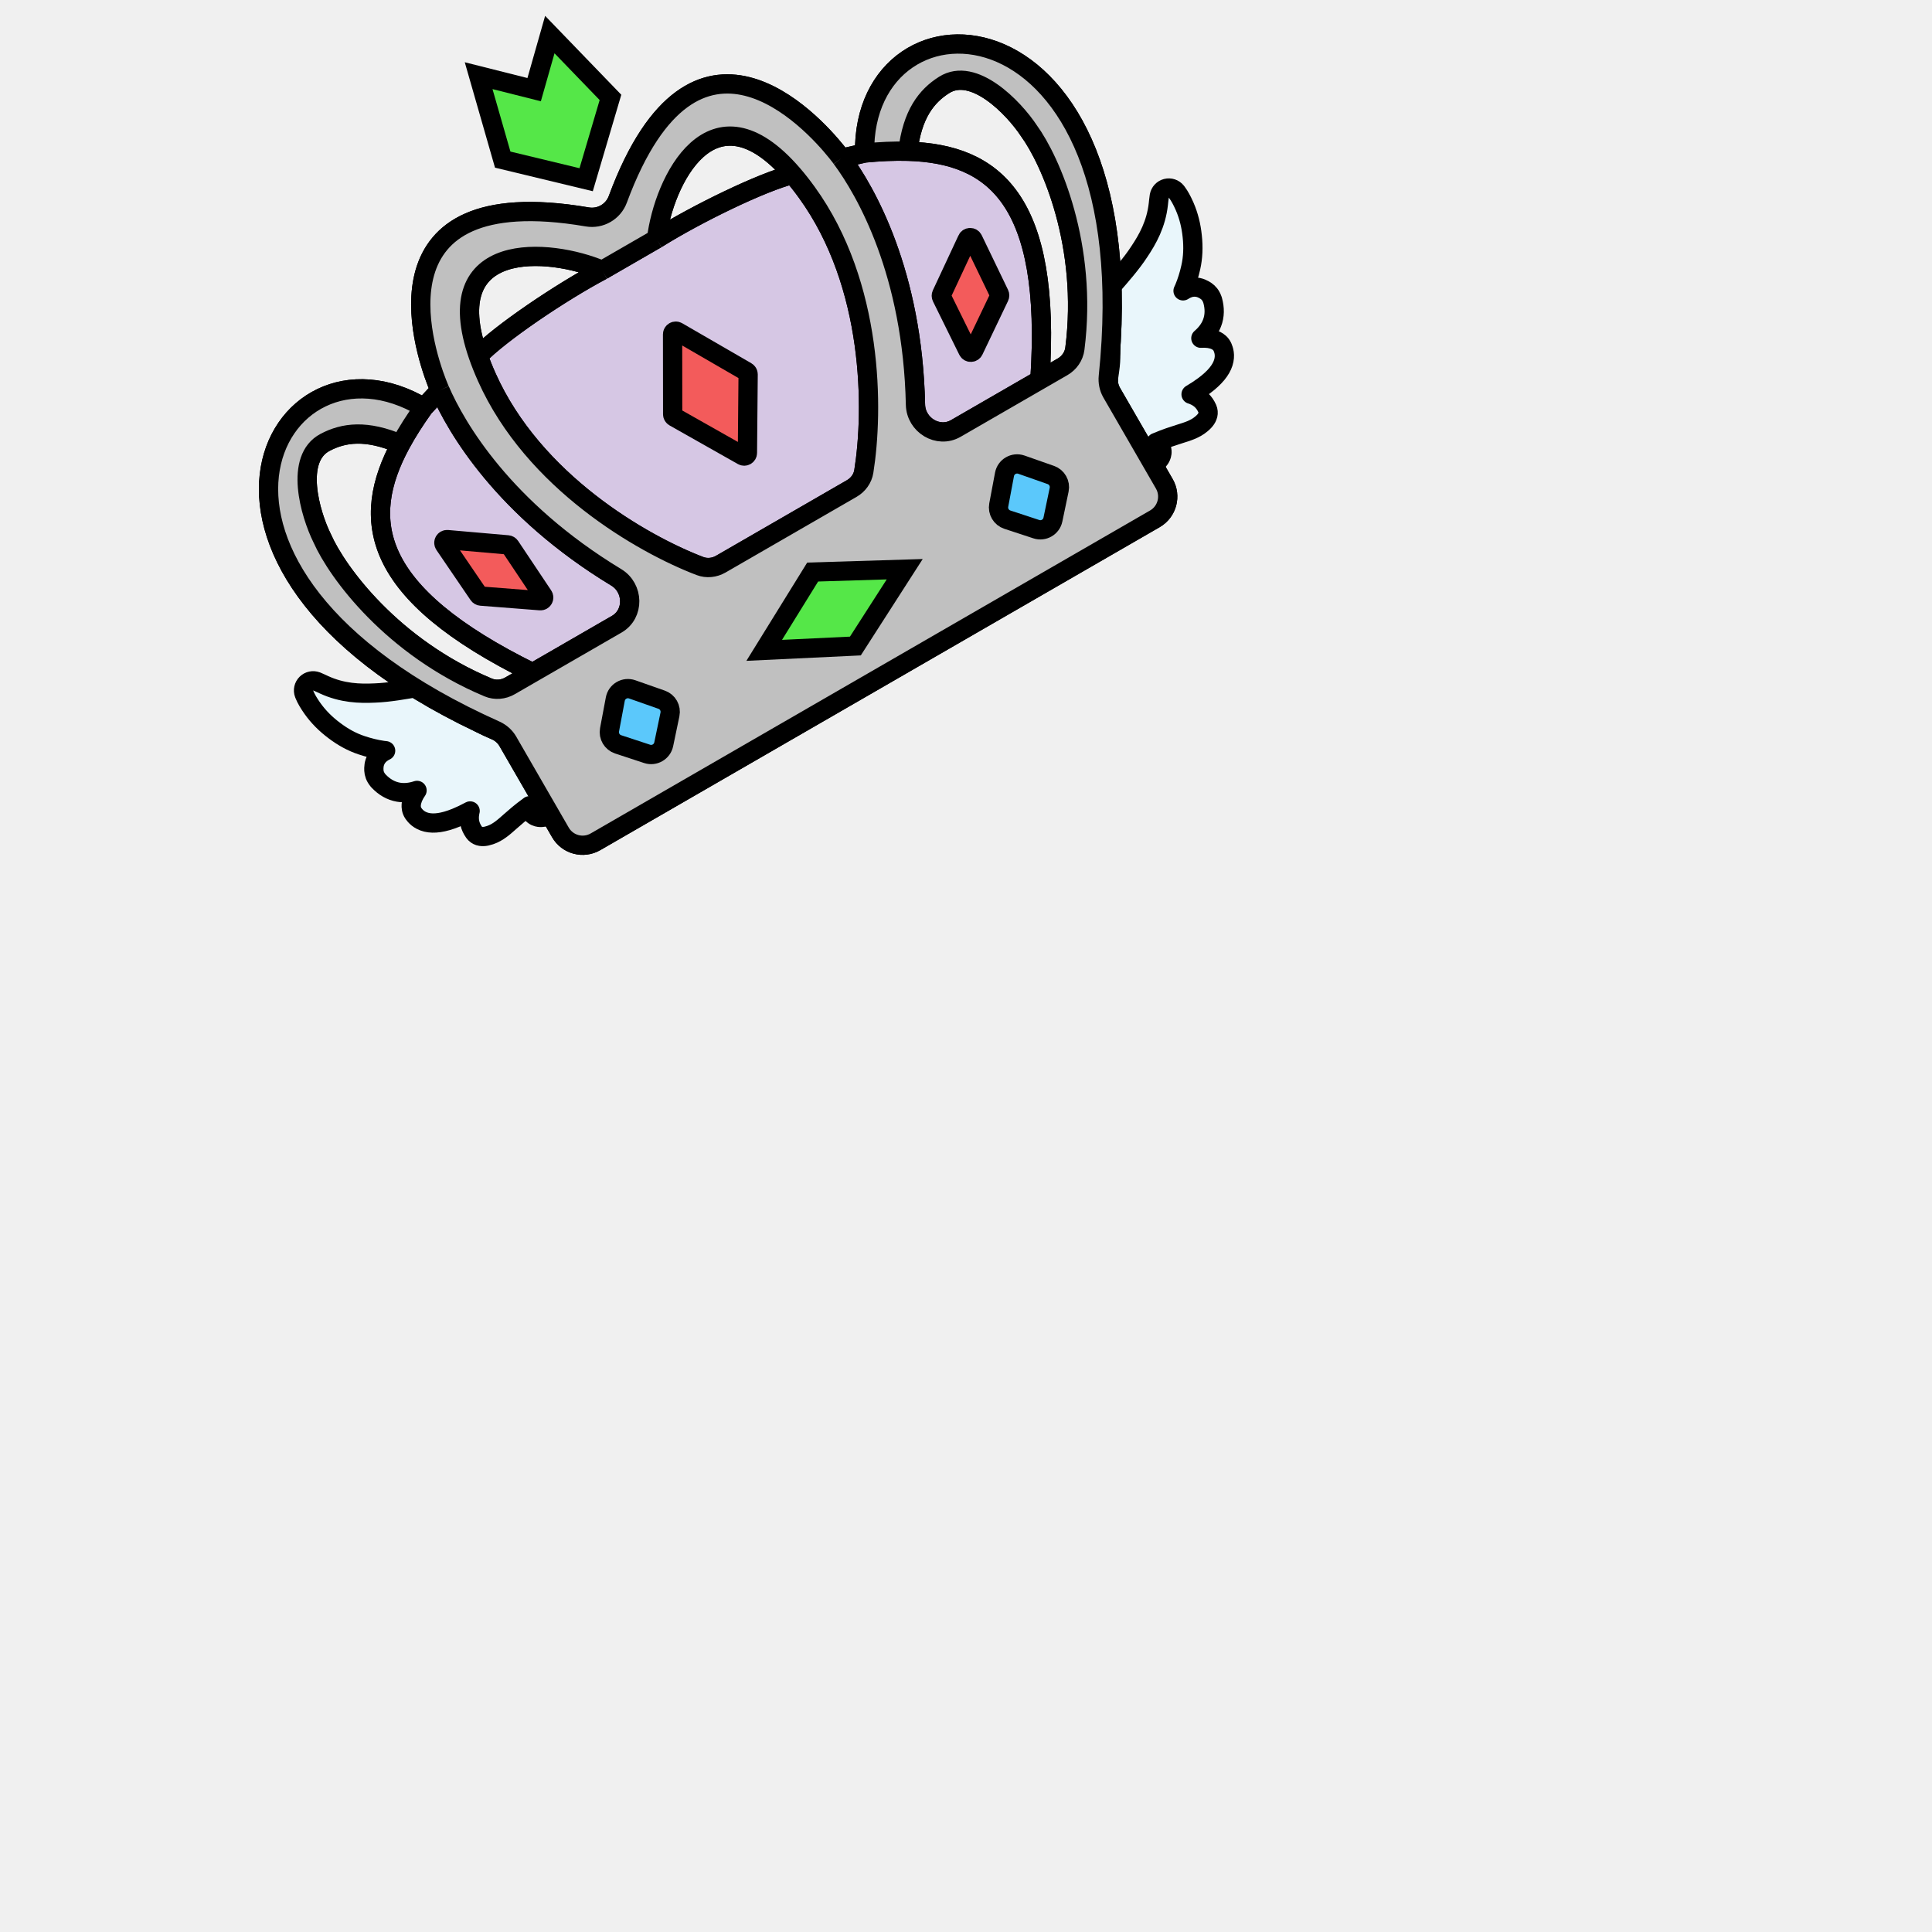
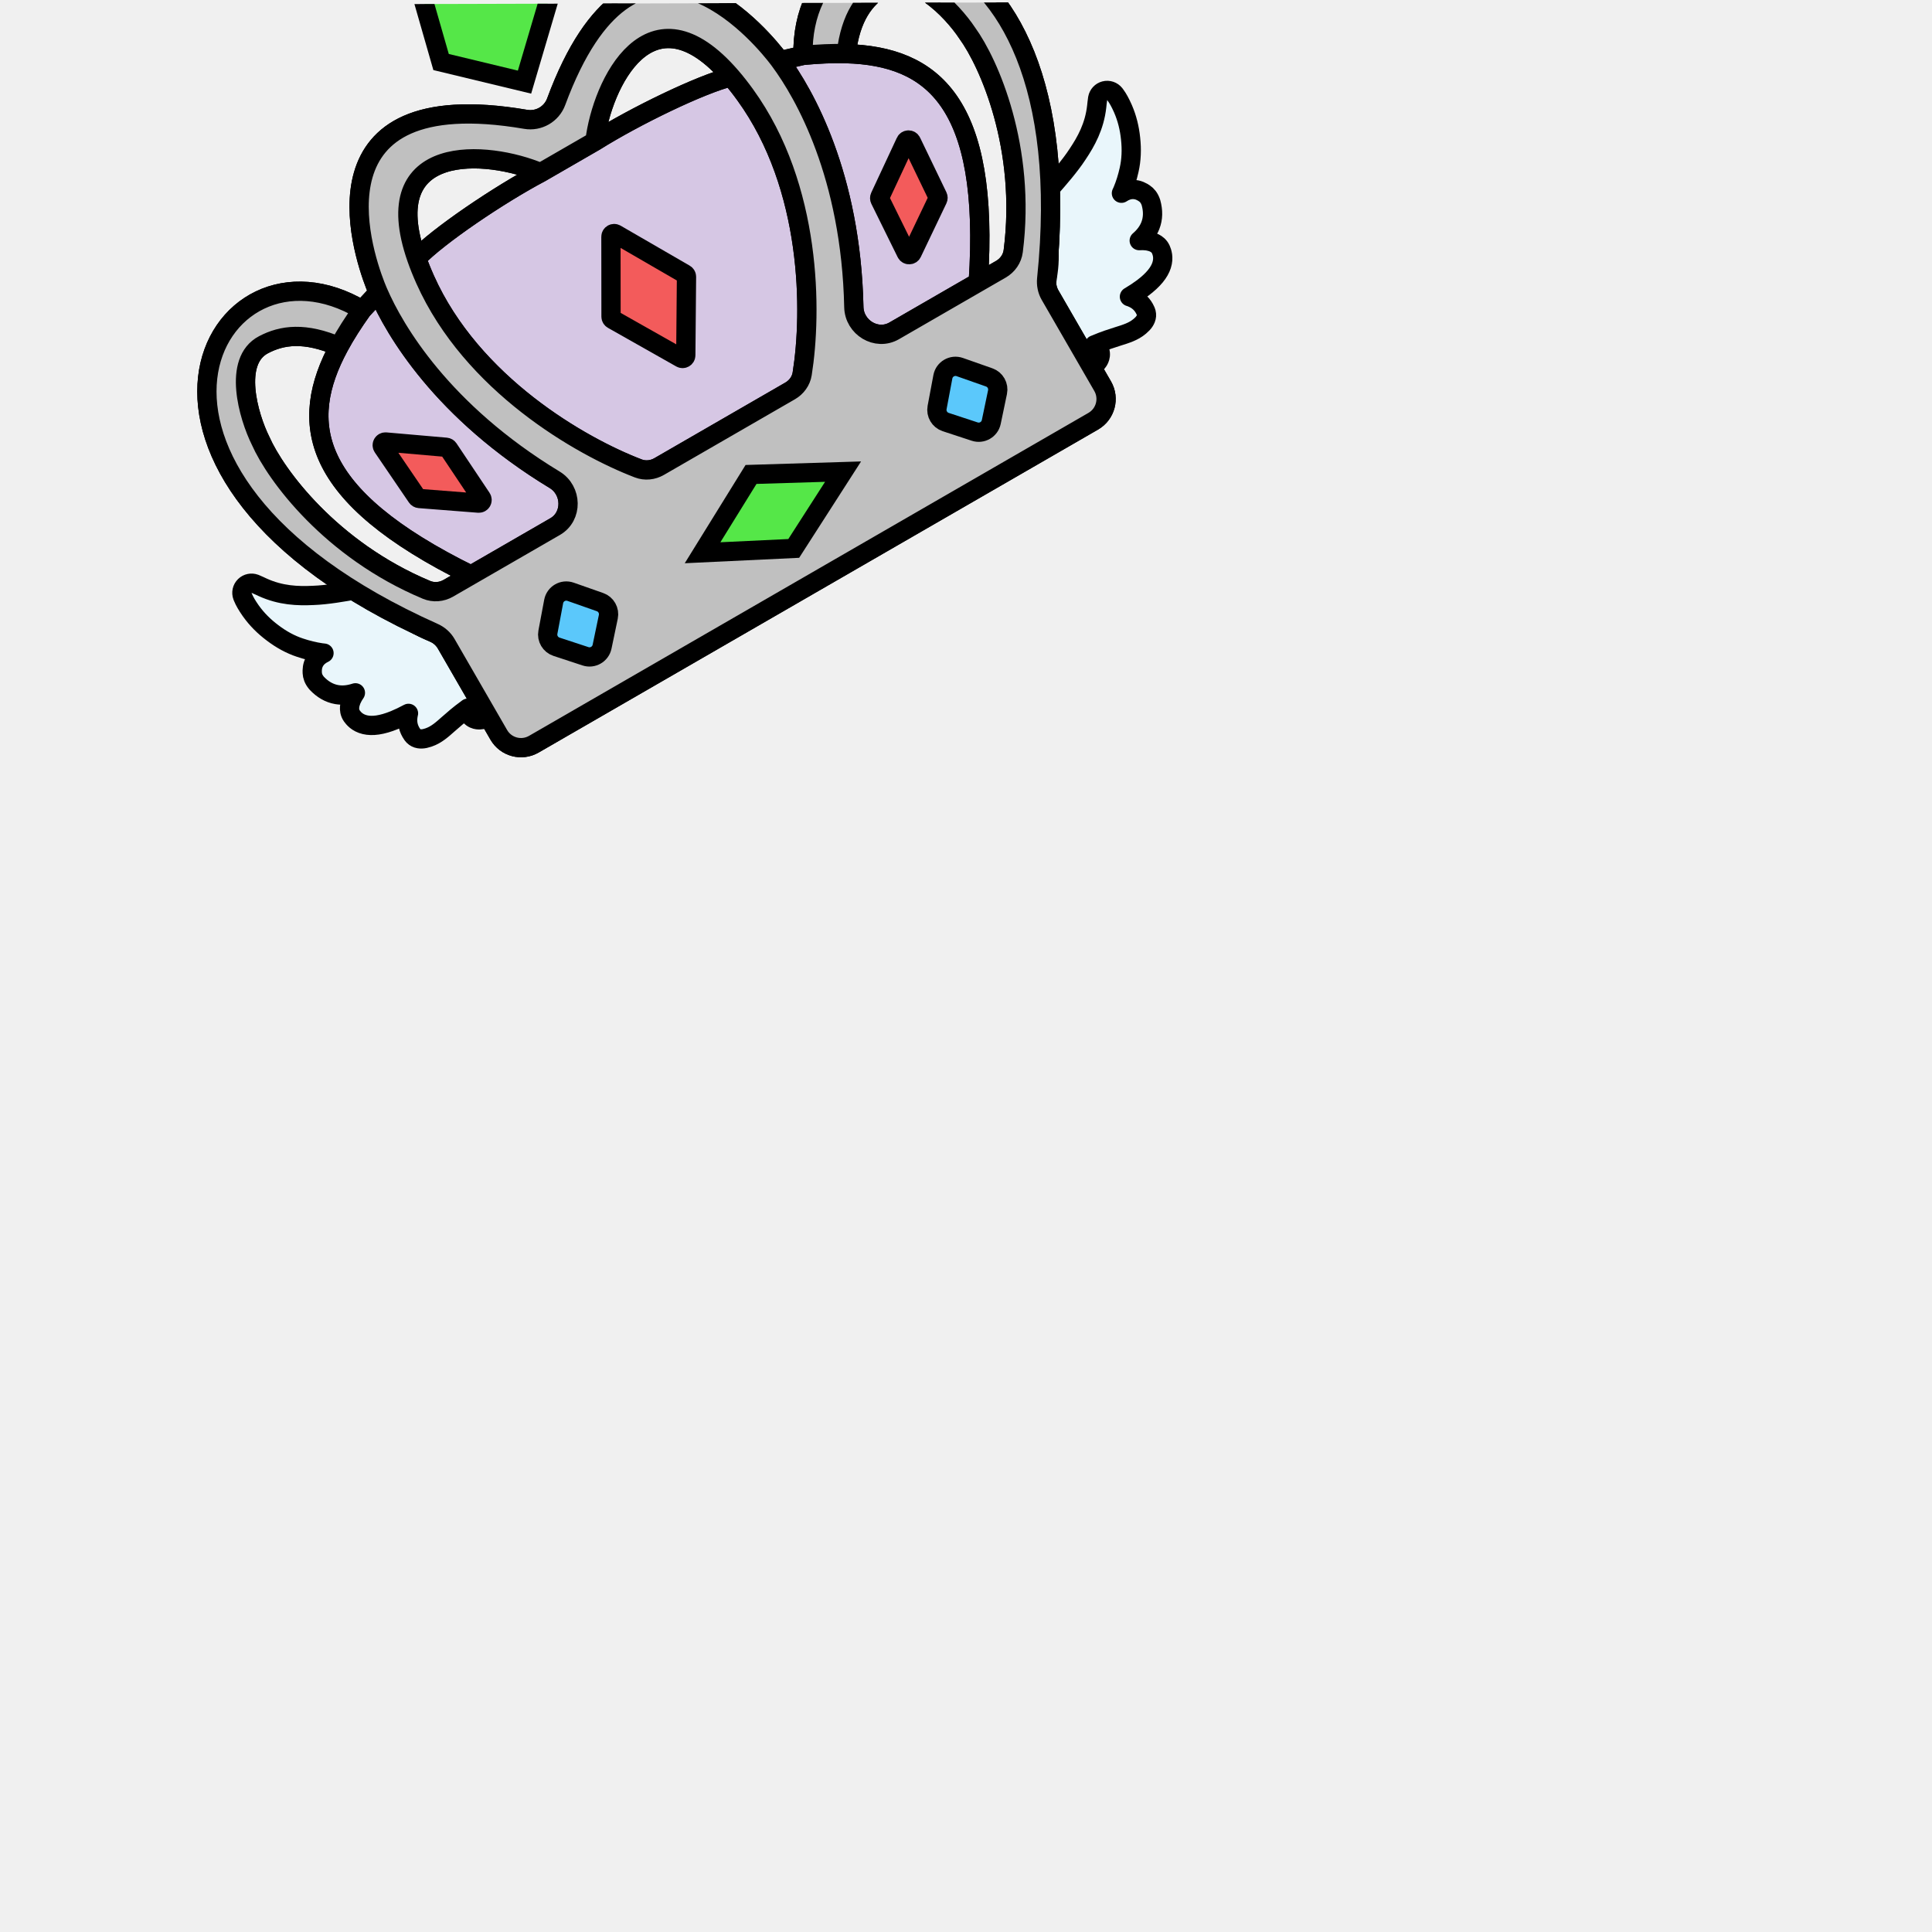
<svg xmlns="http://www.w3.org/2000/svg" width="3009" height="3009" viewBox="0 0 3009 3009" fill="none">
  <g clip-path="url(#clip0_4368_3913)">
-     <path d="M1816.53 293.324C1822.32 291.793 1828.47 293.856 1832.17 298.57C1832.45 298.938 1832.7 299.271 1832.85 299.479C1833.04 299.739 1833.09 299.798 1833.16 299.904C1837.15 305.205 1840.91 312.241 1844.5 320.299L1845.22 321.927L1845.23 321.964C1851.34 336.098 1855.19 351.544 1856.85 367.899L1856.85 367.9C1858.71 384.891 1858.04 401.249 1854.57 416.497L1854.57 416.498C1851.98 428.122 1848.57 439.032 1844.35 449.07C1844.3 449.19 1844.25 449.31 1844.19 449.429C1844 449.866 1843.3 451.497 1842.59 452.897C1842.58 452.919 1842.57 452.942 1842.56 452.965C1848.09 449.331 1853.99 447.155 1860.31 447.113C1868.75 447.056 1874.94 450.888 1878.23 453.083C1878.25 453.1 1878.28 453.116 1878.3 453.133C1882.23 455.789 1885.84 459.839 1888.2 466.508L1888.43 467.162L1888.55 467.553C1888.59 467.684 1888.63 467.816 1888.67 467.948C1891.97 479.996 1892.08 491.957 1887.61 503.36C1884.05 512.432 1878.01 520.122 1870.28 526.764C1874.38 526.446 1878.5 526.557 1882.5 527.105L1883.45 527.243L1883.79 527.299C1887.12 527.891 1890.73 528.838 1894.05 530.517C1897.2 532.107 1901.43 535.06 1903.83 540.307L1904.06 540.821L1904.07 540.866C1905.52 544.309 1909.04 553.022 1905.16 565.095C1901.57 576.249 1892.41 587.928 1875.46 600.642C1875.45 600.648 1875.44 600.654 1875.43 600.659C1869.38 605.177 1862.52 609.695 1855.04 614.103C1855.65 614.255 1856.26 614.445 1856.86 614.677C1857.41 614.892 1857.63 614.98 1857.82 615.056L1858.61 615.365L1858.86 615.462C1868.71 619.46 1875.78 626.287 1880.04 635.931C1880.17 636.203 1880.26 636.41 1880.3 636.511C1880.34 636.596 1880.37 636.679 1880.4 636.757C1880.69 637.437 1880.93 638.146 1881.12 638.882L1881.14 638.955C1881.98 642.222 1881.68 645.523 1880.48 648.426C1879.96 649.781 1879.27 651.106 1878.42 652.396C1876.81 654.858 1874.57 657.314 1871.58 659.808C1871.29 660.065 1871.01 660.294 1870.74 660.502C1861.2 668.579 1849.2 672.132 1836.92 675.984L1836.92 675.985C1827.31 679.026 1815.88 682.639 1802.5 688.345C1802.4 688.389 1802.3 688.432 1802.19 688.473C1801.59 688.714 1800.96 688.949 1800.43 689.144C1803.29 690.374 1805.77 692.491 1807.43 695.324C1807.51 695.461 1807.58 695.586 1807.64 695.697C1807.7 695.809 1807.76 695.911 1807.81 696C1807.9 696.175 1807.97 696.323 1808.02 696.422C1808.37 697.112 1808.67 697.828 1808.91 698.565C1810.63 703.829 1809.37 708.418 1808.23 711.038C1807.1 713.66 1805.55 715.679 1804.42 716.983C1802.13 719.624 1799.39 721.813 1797.48 723.227C1797.46 723.243 1797.44 723.259 1797.42 723.275C1785.82 731.785 1769.23 737.338 1750.62 740.421C1750.61 740.423 1750.59 740.425 1750.58 740.428C1738.49 742.395 1726.98 741.249 1716.32 736.175C1710.4 733.36 1707 727.031 1707.91 720.542L1728.28 575.742L1728.28 575.718C1729.48 567.312 1730.01 558.964 1729.94 550.698C1729.9 548.286 1729.85 545.998 1729.74 543.777C1728.8 525.467 1724.93 507.789 1718.52 491.245C1718.51 491.226 1718.5 491.208 1718.49 491.189C1717.17 487.733 1715.7 484.32 1714.1 480.912C1714.07 480.845 1714.02 480.757 1713.97 480.657C1713.92 480.556 1713.86 480.435 1713.79 480.299C1711.26 475.053 1711.99 468.813 1715.68 464.297C1720.26 458.675 1725.03 452.968 1730.05 447.28L1730.07 447.259L1731.38 445.786C1744.98 430.322 1762.55 410.197 1774.17 392.294L1774.29 392.122C1787.53 372.329 1800.58 349.064 1804.08 317.805C1804.31 315.55 1804.82 310.332 1805.53 305.611L1805.62 305.059C1806.68 299.387 1810.92 294.807 1816.53 293.324Z" fill="#E9F6FB" stroke="black" stroke-width="30" stroke-linejoin="round" />
-     <path d="M477.288 1064.54C472.988 1068.72 471.583 1075.05 473.715 1080.65C473.881 1081.08 474.04 1081.47 474.139 1081.7C474.263 1082 474.292 1082.07 474.342 1082.19C476.826 1088.34 480.913 1095.19 485.965 1102.42L486.989 1103.88L487.013 1103.91C495.971 1116.43 507.214 1127.7 520.368 1137.56L520.368 1137.56C533.967 1147.92 548.322 1155.79 563.175 1160.68L563.175 1160.68C574.471 1164.46 585.577 1167.16 596.352 1168.73C596.481 1168.75 596.611 1168.77 596.74 1168.78C597.217 1168.84 598.974 1169.08 600.538 1169.2C600.562 1169.2 600.587 1169.2 600.612 1169.21C594.643 1172.07 589.738 1176 586.438 1181.4C582.037 1188.59 582.126 1195.88 582.311 1199.82C582.312 1199.85 582.313 1199.88 582.315 1199.91C582.565 1204.65 584.173 1209.83 588.665 1215.29L589.109 1215.82L589.379 1216.13C589.471 1216.24 589.564 1216.34 589.658 1216.43C598.273 1225.48 608.467 1231.74 620.54 1233.8C630.145 1235.43 639.853 1234.22 649.529 1231.03C647.141 1234.38 645.112 1237.96 643.514 1241.68L643.142 1242.56L643.015 1242.88C641.808 1246.03 640.753 1249.62 640.479 1253.33C640.219 1256.84 640.566 1261.99 643.821 1266.75L644.145 1267.21L644.174 1267.25C646.379 1270.26 652.023 1277.78 664.37 1280.68C675.778 1283.36 690.504 1281.55 710.145 1273.58C710.154 1273.57 710.163 1273.57 710.171 1273.57C717.162 1270.72 724.575 1267.17 732.209 1263.03C732.023 1263.64 731.872 1264.26 731.763 1264.89C731.661 1265.47 731.623 1265.71 731.59 1265.91L731.448 1266.74L731.403 1267.01C729.744 1277.51 731.947 1287.08 738.01 1295.71C738.177 1295.96 738.308 1296.14 738.372 1296.23C738.426 1296.31 738.481 1296.38 738.531 1296.45C738.965 1297.04 739.447 1297.62 739.98 1298.16L740.033 1298.21C742.386 1300.61 745.352 1302.05 748.443 1302.53L748.986 1302.62C750.262 1302.81 751.586 1302.87 752.947 1302.82C755.885 1302.71 759.144 1302.05 762.818 1300.78C763.188 1300.67 763.533 1300.55 763.851 1300.43C775.695 1296.42 784.929 1287.97 794.569 1279.43L794.569 1279.44C802.132 1272.77 811.123 1264.85 822.912 1256.33C823.003 1256.27 823.093 1256.2 823.182 1256.13C823.699 1255.74 824.226 1255.32 824.665 1254.97C824.246 1258.05 824.78 1261.27 826.349 1264.15C826.424 1264.29 826.495 1264.42 826.559 1264.53C826.623 1264.64 826.682 1264.74 826.734 1264.82C826.837 1264.99 826.926 1265.13 826.986 1265.22C827.396 1265.88 827.855 1266.51 828.362 1267.09C831.983 1271.28 836.567 1272.57 839.395 1272.95C842.226 1273.33 844.757 1273.04 846.458 1272.75C849.901 1272.15 853.19 1270.93 855.385 1270.03C855.41 1270.02 855.435 1270.01 855.459 1270C868.733 1264.45 882.046 1253.11 894.289 1238.76C894.298 1238.75 894.307 1238.73 894.317 1238.72C902.239 1229.38 907.196 1218.93 908.35 1207.18C908.991 1200.66 905.326 1194.48 899.297 1191.91L764.748 1134.65L764.726 1134.64C756.908 1131.33 749.482 1127.48 742.437 1123.16C740.389 1121.88 738.459 1120.65 736.611 1119.41C721.411 1109.16 708.264 1096.73 697.402 1082.7C697.389 1082.68 697.377 1082.66 697.365 1082.65C695.087 1079.73 692.922 1076.71 690.826 1073.59C690.787 1073.52 690.735 1073.44 690.675 1073.34C690.615 1073.25 690.543 1073.13 690.461 1073C687.274 1068.13 681.55 1065.54 675.782 1066.36C668.601 1067.39 661.25 1068.53 653.787 1069.9L653.76 1069.9L651.825 1070.26C631.56 1073.93 605.255 1078.6 583.921 1079.32L583.716 1079.33C559.929 1080.46 533.266 1079.64 504.681 1066.51C502.632 1065.54 497.897 1063.29 493.49 1061.46L492.969 1061.25C487.562 1059.24 481.453 1060.5 477.288 1064.54Z" fill="#E9F6FB" stroke="black" stroke-width="30" stroke-linejoin="round" />
-     <path d="M758.164 587.434C830.871 750.021 1000.08 847.157 1090.13 881.567C1100.8 885.641 1112.68 884.345 1122.57 878.638L1224.59 819.736L1326.61 760.833C1336.49 755.127 1343.56 745.482 1345.36 734.212C1360.59 639.017 1361.07 443.91 1256.62 299.651C1249.11 289.276 1241.76 279.957 1234.57 271.624C1187.51 283.121 1084.69 333.081 1022.56 372.084L980.242 396.518L937.921 420.953C873.081 455.253 778.402 519.321 744.915 554.329C748.539 564.718 752.935 575.742 758.164 587.434Z" fill="#D6C7E4" />
-     <path d="M685.166 607.631L660.03 634.682C646.393 653.816 634.163 672.797 623.984 691.681C560.482 809.488 576.822 923.538 829.584 1047.79L960.567 972.168C988.121 956.26 987.064 915.741 959.856 899.246C784.31 792.824 710.498 666.089 685.166 607.631Z" fill="#D6C7E4" />
-     <path d="M1346.6 238.288L1310.61 246.531C1348.57 297.698 1421.42 424.988 1425.81 630.227C1426.49 662.037 1461.05 683.212 1488.61 667.304L1619.59 591.681C1638.36 310.656 1547.76 239.48 1413.99 235.57C1392.55 234.944 1369.99 236.045 1346.6 238.288Z" fill="#D6C7E4" />
-     <path d="M685.166 607.631L660.03 634.682M685.166 607.631C685.166 607.631 565.905 344.777 803.954 330.093C834.615 328.201 871.203 330.427 914.737 337.861C935.037 341.328 955.049 329.774 962.197 310.46C977.526 269.041 993.892 236.242 1010.86 210.635C1142.6 11.821 1310.61 246.531 1310.61 246.531M685.166 607.631C710.498 666.089 784.31 792.824 959.856 899.246C987.064 915.741 988.121 956.26 960.567 972.168L829.584 1047.79M660.03 634.682C427.082 495.307 214.081 888.165 771.808 1137.5C779.633 1141 786.564 1147.06 790.85 1154.48C833.382 1228.16 858.291 1271.3 872.819 1296.46C883.863 1315.59 908.297 1322.11 927.424 1311.06L1363.05 1059.56L1798.67 808.049C1817.8 797.005 1824.37 772.587 1813.33 753.459C1798.8 728.296 1773.89 685.152 1731.36 611.481C1727.07 604.058 1725.29 595.025 1726.17 586.499C1789.1 -21.174 1342.38 -33.138 1346.6 238.288M660.03 634.682C646.393 653.816 634.163 672.797 623.984 691.681M829.584 1047.79L794.254 1068.19C783.875 1074.18 771.303 1075.28 760.248 1070.65C610.87 1008.11 525.477 891.632 502.006 838.781C482.637 799.804 458.279 714.176 506.39 688.907C535.256 673.746 570.585 668.694 623.984 691.681M829.584 1047.79C576.822 923.538 560.482 809.488 623.984 691.681M937.921 420.953L980.242 396.518L1022.56 372.084M937.921 420.953C855.25 385.639 681.351 372.131 744.915 554.329M937.921 420.953C873.081 455.253 778.402 519.321 744.915 554.329M744.915 554.329C748.539 564.718 752.935 575.742 758.164 587.434C830.871 750.021 1000.08 847.157 1090.13 881.567C1100.8 885.641 1112.68 884.345 1122.57 878.638L1224.59 819.736L1326.61 760.833C1336.49 755.127 1343.56 745.482 1345.36 734.212C1360.59 639.017 1361.07 443.91 1256.62 299.651C1249.11 289.276 1241.76 279.957 1234.57 271.624M1310.61 246.531L1346.6 238.288M1310.61 246.531C1348.57 297.698 1421.42 424.988 1425.81 630.227C1426.49 662.037 1461.05 683.212 1488.61 667.304L1619.59 591.681M1346.6 238.288C1369.99 236.045 1392.55 234.944 1413.99 235.57M1619.59 591.681L1654.92 571.283C1665.3 565.291 1672.54 554.952 1674.06 543.064C1694.59 382.431 1636.41 250.236 1602.37 203.484C1578.3 167.222 1516.32 103.314 1470.39 132.344C1442.82 149.762 1420.78 177.832 1413.99 235.57M1619.59 591.681C1638.36 310.656 1547.76 239.48 1413.99 235.57M1022.56 372.084C1033.32 282.832 1108.57 125.477 1234.57 271.624M1022.56 372.084C1084.69 333.081 1187.51 283.121 1234.57 271.624" stroke="black" stroke-width="30.004" />
-     <path d="M1164.08 705.388C1164.05 709.197 1159.94 711.571 1156.62 709.696L1050.18 649.512C1048.61 648.625 1047.64 646.965 1047.64 645.165L1047.5 520.743C1047.5 516.889 1051.67 514.479 1055 516.41L1162.69 578.745C1164.24 579.647 1165.2 581.317 1165.18 583.117L1164.08 705.388Z" fill="#F35B5B" />
-     <path d="M1164.08 705.388C1164.05 709.197 1159.94 711.571 1156.62 709.696L1050.18 649.512C1048.61 648.625 1047.64 646.965 1047.64 645.165L1047.5 520.743C1047.5 516.889 1051.67 514.479 1055 516.41L1162.69 578.745C1164.24 579.647 1165.2 581.317 1165.18 583.117L1164.08 705.388Z" stroke="black" stroke-width="30.004" />
-     <path fill-rule="evenodd" clip-rule="evenodd" d="M660.03 634.682C427.082 495.307 214.081 888.165 771.807 1137.5C779.633 1141 786.564 1147.06 790.849 1154.48C833.382 1228.16 858.291 1271.3 872.819 1296.46C883.863 1315.59 908.297 1322.11 927.424 1311.06L1363.05 1059.56L1798.67 808.049C1817.8 797.005 1824.37 772.587 1813.33 753.459C1798.8 728.296 1773.89 685.152 1731.35 611.481C1727.07 604.058 1725.29 595.025 1726.17 586.499C1789.1 -21.174 1342.38 -33.138 1346.6 238.288C1369.99 236.045 1392.55 234.944 1413.99 235.57C1420.78 177.832 1442.82 149.762 1470.39 132.344C1516.32 103.314 1578.3 167.222 1602.37 203.484C1636.41 250.236 1694.59 382.431 1674.06 543.064C1672.54 554.952 1665.3 565.291 1654.92 571.283L1619.59 591.681L1488.61 667.304C1461.05 683.212 1426.49 662.037 1425.81 630.227C1421.42 424.988 1348.57 297.698 1310.61 246.531C1310.61 246.531 1142.6 11.821 1010.86 210.635C993.892 236.242 977.526 269.041 962.197 310.46C955.049 329.774 935.037 341.328 914.737 337.861C871.203 330.427 834.615 328.201 803.954 330.093C565.905 344.777 685.166 607.631 685.166 607.631C710.498 666.089 784.31 792.824 959.856 899.246C987.064 915.741 988.121 956.26 960.567 972.168L829.584 1047.79L794.254 1068.19C783.875 1074.18 771.303 1075.28 760.248 1070.65C610.87 1008.11 525.477 891.632 502.006 838.781C482.637 799.804 458.279 714.176 506.39 688.907C535.256 673.746 570.585 668.694 623.984 691.681C634.163 672.797 646.393 653.816 660.03 634.682ZM1122.57 878.638C1112.68 884.345 1100.8 885.641 1090.13 881.567C1000.08 847.157 830.871 750.021 758.164 587.434C752.935 575.742 748.539 564.717 744.915 554.329C681.351 372.131 855.25 385.639 937.921 420.953L980.242 396.518L1022.56 372.084C1033.32 282.832 1108.57 125.477 1234.57 271.624C1241.76 279.957 1249.11 289.276 1256.62 299.651C1361.07 443.91 1360.59 639.017 1345.36 734.212C1343.56 745.482 1336.49 755.127 1326.61 760.833L1224.59 819.736L1122.57 878.638Z" fill="#C0C0C0" />
-     <path d="M685.166 607.631L660.03 634.682M685.166 607.631C685.166 607.631 565.905 344.777 803.954 330.093C834.615 328.201 871.203 330.427 914.737 337.861C935.037 341.328 955.049 329.774 962.197 310.46C977.526 269.041 993.892 236.242 1010.86 210.635C1142.6 11.821 1310.61 246.531 1310.61 246.531M685.166 607.631C710.498 666.089 784.31 792.824 959.856 899.246C987.064 915.741 988.121 956.26 960.567 972.168L829.584 1047.79M660.03 634.682C427.082 495.307 214.081 888.165 771.807 1137.5C779.633 1141 786.564 1147.06 790.849 1154.48C833.382 1228.16 858.291 1271.3 872.819 1296.46C883.863 1315.59 908.297 1322.11 927.424 1311.06L1363.05 1059.56L1798.67 808.049C1817.8 797.005 1824.37 772.587 1813.33 753.459C1798.8 728.296 1773.89 685.152 1731.35 611.481C1727.07 604.058 1725.29 595.025 1726.17 586.499C1789.1 -21.174 1342.38 -33.138 1346.6 238.288M660.03 634.682C646.393 653.816 634.163 672.797 623.984 691.681M829.584 1047.79L794.254 1068.19C783.875 1074.18 771.303 1075.28 760.248 1070.65C610.87 1008.11 525.477 891.632 502.006 838.781C482.637 799.804 458.279 714.176 506.39 688.907C535.256 673.746 570.585 668.694 623.984 691.681M829.584 1047.79C576.822 923.538 560.482 809.488 623.984 691.681M937.921 420.953L980.242 396.518L1022.56 372.084M937.921 420.953C855.25 385.639 681.351 372.131 744.915 554.329M937.921 420.953C873.081 455.253 778.402 519.321 744.915 554.329M744.915 554.329C748.539 564.717 752.935 575.742 758.164 587.434C830.871 750.021 1000.08 847.157 1090.13 881.567C1100.8 885.641 1112.68 884.345 1122.57 878.638L1224.59 819.736L1326.61 760.833C1336.49 755.127 1343.56 745.482 1345.36 734.212C1360.59 639.017 1361.07 443.91 1256.62 299.651C1249.11 289.276 1241.76 279.957 1234.57 271.624M1310.61 246.531L1346.6 238.288M1310.61 246.531C1348.57 297.698 1421.42 424.988 1425.81 630.227C1426.49 662.037 1461.05 683.212 1488.61 667.304L1619.59 591.681M1346.6 238.288C1369.99 236.045 1392.55 234.944 1413.99 235.57M1619.59 591.681L1654.92 571.283C1665.3 565.291 1672.54 554.952 1674.06 543.064C1694.59 382.431 1636.41 250.236 1602.37 203.484C1578.3 167.222 1516.32 103.314 1470.39 132.344C1442.82 149.762 1420.78 177.832 1413.99 235.57M1619.59 591.681C1638.36 310.656 1547.76 239.48 1413.99 235.57M1022.56 372.084C1033.32 282.832 1108.57 125.477 1234.57 271.624M1022.56 372.084C1084.69 333.081 1187.51 283.121 1234.57 271.624" stroke="black" stroke-width="30.004" />
-     <path d="M1033.7 1159.23C1031.26 1170.9 1019.21 1177.86 1007.88 1174.14L962.742 1159.3C953.215 1156.16 947.481 1146.46 949.333 1136.6L958.311 1088.82C960.574 1076.77 973.036 1069.58 984.597 1073.64L1030.47 1089.76C1039.93 1093.08 1045.47 1102.9 1043.42 1112.72L1033.7 1159.23Z" fill="#5BC8FB" />
-     <path d="M1033.7 1159.23C1031.26 1170.9 1019.21 1177.86 1007.88 1174.14L962.742 1159.3C953.215 1156.16 947.481 1146.46 949.333 1136.6L958.311 1088.82C960.574 1076.77 973.036 1069.58 984.597 1073.64L1030.47 1089.76C1039.93 1093.08 1045.47 1102.9 1043.42 1112.72L1033.7 1159.23Z" stroke="black" stroke-width="30.004" />
-     <path d="M1332.21 1006.14L1190.21 1012.89L1265.69 890.931L1409.05 886.537L1332.21 1006.14Z" fill="#55E748" stroke="black" stroke-width="30.004" />
-     <path d="M1639.86 809.262C1637.42 820.939 1625.37 827.898 1614.04 824.172L1568.9 809.331C1559.38 806.199 1553.64 796.495 1555.49 786.639L1564.47 738.85C1566.73 726.807 1579.2 719.612 1590.76 723.674L1636.63 739.793C1646.09 743.118 1651.63 752.935 1649.58 762.752L1639.86 809.262Z" fill="#5BC8FB" />
-     <path d="M1639.86 809.262C1637.42 820.939 1625.37 827.898 1614.04 824.172L1568.9 809.331C1559.38 806.199 1553.64 796.495 1555.49 786.639L1564.47 738.85C1566.73 726.807 1579.2 719.612 1590.76 723.674L1636.63 739.793C1646.09 743.118 1651.63 752.935 1649.58 762.752L1639.86 809.262Z" stroke="black" stroke-width="30.004" />
-     <path d="M845.965 927.843C848.284 931.314 845.58 935.93 841.419 935.605L749.057 928.397C747.544 928.279 746.167 927.481 745.313 926.228L692.153 848.202C689.779 844.717 692.519 840.039 696.719 840.405L790.777 848.606C792.288 848.738 793.658 849.548 794.5 850.81L845.965 927.843Z" fill="#F35B5B" />
-     <path d="M845.965 927.843C848.284 931.314 845.58 935.93 841.419 935.605L749.057 928.397C747.544 928.279 746.167 927.481 745.313 926.228L692.153 848.202C689.779 844.717 692.519 840.039 696.719 840.405L790.777 848.606C792.288 848.738 793.658 849.548 794.5 850.81L845.965 927.843Z" stroke="black" stroke-width="30.004" />
-     <path d="M1507.52 545.884C1509.37 549.628 1514.72 549.595 1516.52 545.828L1556.45 462.236C1557.11 460.867 1557.11 459.276 1556.45 457.91L1515.46 372.858C1513.62 369.06 1508.2 369.094 1506.42 372.915L1466.49 458.471C1465.85 459.846 1465.87 461.437 1466.54 462.798L1507.52 545.884Z" fill="#F35B5B" />
-     <path d="M1507.52 545.884C1509.37 549.628 1514.72 549.595 1516.52 545.828L1556.45 462.236C1557.11 460.867 1557.11 459.276 1556.45 457.91L1515.46 372.858C1513.62 369.06 1508.2 369.094 1506.42 372.915L1466.49 458.471C1465.85 459.846 1465.87 461.437 1466.54 462.798L1507.52 545.884Z" stroke="black" stroke-width="30.004" />
-     <path d="M782.957 248.598L912.913 279.899L950.784 151.703L856.313 53.845L831.919 139.612L745.445 117.855L782.957 248.598Z" fill="#55E748" stroke="black" stroke-width="30" />
+     <path d="M1720.53 141.324C1726.32 139.793 1732.47 141.856 1736.17 146.57C1736.45 146.939 1736.7 147.271 1736.85 147.479C1737.04 147.739 1737.09 147.799 1737.16 147.904C1741.15 153.205 1744.91 160.241 1748.5 168.299L1749.22 169.927L1749.23 169.964C1755.34 184.098 1759.19 199.544 1760.85 215.899L1760.85 215.9C1762.71 232.891 1762.04 249.249 1758.57 264.497L1758.57 264.498C1755.98 276.122 1752.57 287.032 1748.35 297.07C1748.3 297.19 1748.25 297.31 1748.19 297.429C1748 297.866 1747.3 299.497 1746.59 300.897C1746.58 300.919 1746.57 300.942 1746.56 300.965C1752.09 297.331 1757.99 295.155 1764.31 295.113C1772.75 295.056 1778.94 298.888 1782.23 301.083C1782.25 301.1 1782.28 301.116 1782.3 301.133C1786.23 303.789 1789.84 307.839 1792.2 314.508L1792.43 315.162L1792.55 315.553C1792.59 315.684 1792.63 315.816 1792.67 315.948C1795.97 327.996 1796.08 339.957 1791.61 351.36C1788.05 360.432 1782.01 368.122 1774.28 374.764C1778.38 374.446 1782.5 374.557 1786.5 375.105L1787.45 375.242L1787.79 375.299C1791.12 375.891 1794.73 376.838 1798.05 378.517C1801.2 380.107 1805.43 383.06 1807.83 388.307L1808.06 388.821L1808.07 388.866C1809.52 392.309 1813.04 401.022 1809.16 413.095C1805.57 424.249 1796.41 435.928 1779.46 448.642C1779.45 448.648 1779.44 448.654 1779.43 448.659C1773.38 453.177 1766.52 457.695 1759.04 462.103C1759.65 462.255 1760.26 462.446 1760.86 462.677C1761.41 462.892 1761.63 462.98 1761.82 463.056L1762.61 463.365L1762.86 463.462C1772.71 467.459 1779.78 474.285 1784.04 483.927C1784.17 484.201 1784.26 484.409 1784.3 484.51C1784.35 484.617 1784.39 484.72 1784.42 484.816C1784.7 485.477 1784.94 486.167 1785.12 486.882L1785.14 486.955C1785.98 490.207 1785.68 493.492 1784.5 496.385L1784.29 496.897C1783.8 498.088 1783.17 499.256 1782.42 500.396C1780.81 502.855 1778.57 505.309 1775.59 507.801C1775.3 508.061 1775.01 508.292 1774.74 508.502C1765.2 516.579 1753.2 520.132 1740.92 523.984L1740.92 523.985C1731.31 527.026 1719.88 530.639 1706.5 536.345C1706.4 536.389 1706.3 536.432 1706.19 536.473C1705.59 536.714 1704.96 536.949 1704.43 537.144C1707.29 538.374 1709.77 540.491 1711.43 543.325C1711.51 543.462 1711.58 543.588 1711.64 543.699C1711.7 543.811 1711.76 543.912 1711.81 544.001C1711.9 544.176 1711.97 544.323 1712.02 544.422C1712.37 545.112 1712.67 545.828 1712.91 546.565C1714.63 551.829 1713.37 556.418 1712.23 559.038C1711.1 561.66 1709.55 563.679 1708.42 564.983C1706.13 567.624 1703.39 569.813 1701.48 571.227C1701.46 571.243 1701.44 571.259 1701.42 571.275C1689.82 579.785 1673.23 585.338 1654.62 588.421C1654.61 588.423 1654.59 588.425 1654.58 588.428C1642.49 590.395 1630.98 589.249 1620.32 584.175C1614.4 581.36 1611 575.031 1611.91 568.542L1632.28 423.742L1632.28 423.718C1633.48 415.312 1634.01 406.964 1633.94 398.698C1633.9 396.286 1633.85 393.998 1633.74 391.777C1632.8 373.467 1628.93 355.789 1622.52 339.245C1622.51 339.226 1622.5 339.208 1622.49 339.189C1621.17 335.733 1619.7 332.32 1618.1 328.912C1618.07 328.845 1618.02 328.757 1617.97 328.657C1617.92 328.556 1617.86 328.435 1617.79 328.299C1615.26 323.053 1615.99 316.813 1619.68 312.297C1624.26 306.675 1629.03 300.968 1634.05 295.28L1634.07 295.259L1635.38 293.786C1648.98 278.322 1666.55 258.197 1678.17 240.294L1678.29 240.122C1691.53 220.329 1704.58 197.064 1708.08 165.805C1708.31 163.55 1708.82 158.332 1709.53 153.611L1709.62 153.059C1710.68 147.387 1714.92 142.807 1720.53 141.324ZM1711.79 544.001C1711.79 543.986 1711.78 543.971 1711.77 543.956C1711.77 543.948 1711.76 543.94 1711.76 543.932C1711.77 543.955 1711.78 543.978 1711.79 544.001Z" fill="#E9F6FB" stroke="black" stroke-width="30" stroke-linejoin="round" />
+     <path d="M381.288 912.545C376.988 916.717 375.584 923.048 377.715 928.648C377.882 929.085 378.04 929.466 378.139 929.704C378.263 930.001 378.292 930.068 378.342 930.191C380.826 936.34 384.913 943.193 389.965 950.424L390.989 951.877L391.013 951.91C399.971 964.432 411.214 975.703 424.368 985.561L424.368 985.563C437.967 995.918 452.322 1003.79 467.175 1008.68L467.175 1008.68C478.471 1012.46 489.577 1015.16 500.352 1016.73C500.481 1016.75 500.611 1016.77 500.74 1016.78C501.216 1016.84 502.967 1017.08 504.528 1017.2C504.555 1017.2 504.583 1017.2 504.611 1017.21C498.643 1020.07 493.738 1024 490.438 1029.4C486.037 1036.59 486.126 1043.88 486.311 1047.82C486.312 1047.85 486.313 1047.88 486.315 1047.91C486.565 1052.65 488.173 1057.83 492.665 1063.29L493.109 1063.82L493.379 1064.13C493.471 1064.24 493.564 1064.34 493.658 1064.43C502.273 1073.48 512.467 1079.74 524.54 1081.8C534.145 1083.43 543.853 1082.22 553.529 1079.03C551.141 1082.38 549.112 1085.96 547.514 1089.68L547.142 1090.56L547.015 1090.88C545.808 1094.03 544.753 1097.62 544.479 1101.33C544.219 1104.84 544.566 1109.99 547.821 1114.75L548.145 1115.21L548.174 1115.25C550.379 1118.26 556.023 1125.78 568.37 1128.68C579.778 1131.36 594.504 1129.55 614.145 1121.58C614.154 1121.57 614.163 1121.57 614.171 1121.57C621.162 1118.72 628.575 1115.17 636.209 1111.03C636.023 1111.64 635.873 1112.26 635.763 1112.89C635.661 1113.47 635.623 1113.71 635.59 1113.91L635.448 1114.74L635.403 1115.01C633.744 1125.51 635.947 1135.08 642.01 1143.71C642.177 1143.96 642.307 1144.14 642.371 1144.23C642.425 1144.31 642.481 1144.38 642.531 1144.45C642.965 1145.04 643.447 1145.62 643.98 1146.16L644.033 1146.21C646.386 1148.61 649.352 1150.05 652.443 1150.53L652.986 1150.62C654.262 1150.81 655.586 1150.87 656.947 1150.82C659.885 1150.71 663.144 1150.05 666.818 1148.78C667.188 1148.67 667.533 1148.55 667.851 1148.43C679.695 1144.42 688.929 1135.97 698.569 1127.43L698.569 1127.44C706.132 1120.77 715.123 1112.85 726.912 1104.33C727.003 1104.27 727.093 1104.2 727.182 1104.13C727.698 1103.74 728.226 1103.32 728.665 1102.97C728.246 1106.05 728.78 1109.27 730.35 1112.15C730.425 1112.29 730.496 1112.42 730.56 1112.53C730.624 1112.64 730.683 1112.74 730.735 1112.82C730.838 1112.99 730.926 1113.13 730.986 1113.22C731.396 1113.88 731.855 1114.51 732.362 1115.09C735.983 1119.28 740.567 1120.57 743.395 1120.95C746.226 1121.33 748.757 1121.04 750.458 1120.75C753.901 1120.15 757.19 1118.93 759.385 1118.03C759.41 1118.02 759.435 1118.01 759.459 1118C772.733 1112.45 786.046 1101.11 798.289 1086.76C798.298 1086.75 798.307 1086.73 798.317 1086.72C806.239 1077.38 811.196 1066.93 812.35 1055.18C812.991 1048.66 809.326 1042.48 803.297 1039.91L668.748 982.653L668.726 982.643C660.908 979.332 653.482 975.479 646.437 971.156C644.389 969.88 642.459 968.652 640.611 967.414C625.411 957.162 612.264 944.727 601.402 930.696C601.389 930.68 601.377 930.665 601.365 930.649C599.087 927.731 596.922 924.712 594.826 921.586C594.787 921.522 594.735 921.438 594.676 921.343C594.616 921.246 594.543 921.132 594.461 921.005C591.274 916.127 585.55 913.537 579.782 914.361C572.601 915.386 565.25 916.531 557.787 917.897L557.76 917.901L555.825 918.259C535.56 921.933 509.255 926.603 487.921 927.324L487.716 927.332C463.934 928.462 437.278 927.64 408.701 914.523C406.663 913.559 401.912 911.297 397.49 909.459L396.969 909.254C391.562 907.238 385.453 908.503 381.288 912.545ZM730.742 1112.82C730.733 1112.8 730.723 1112.79 730.713 1112.77C730.705 1112.76 730.699 1112.74 730.69 1112.73C730.707 1112.76 730.725 1112.79 730.742 1112.82ZM594.688 921.385C594.697 921.398 594.706 921.411 594.714 921.424C594.632 921.302 594.548 921.181 594.462 921.062C594.551 921.184 594.626 921.293 594.688 921.385Z" fill="#E9F6FB" stroke="black" stroke-width="30" stroke-linejoin="round" />
+     <path d="M662.164 435.434C734.871 598.021 904.079 695.157 994.134 729.567C1004.8 733.641 1016.68 732.345 1026.57 726.638L1128.59 667.736L1230.61 608.833C1240.49 603.127 1247.56 593.482 1249.36 582.212C1264.59 487.017 1265.07 291.91 1160.62 147.651C1153.11 137.276 1145.76 127.957 1138.57 119.624C1091.51 131.121 988.689 181.081 926.564 220.084L884.242 244.518L841.921 268.953C777.081 303.253 682.402 367.321 648.915 402.329C652.539 412.718 656.935 423.742 662.164 435.434Z" fill="#D6C7E4" />
+     <path d="M589.166 455.631L564.03 482.682C550.393 501.816 538.163 520.797 527.984 539.681C464.482 657.488 480.822 771.538 733.584 895.791L864.567 820.168C892.121 804.26 891.064 763.741 863.856 747.246C688.31 640.824 614.498 514.089 589.166 455.631Z" fill="#D6C7E4" />
+     <path d="M1250.6 86.288L1214.61 94.531C1252.57 145.698 1325.42 272.988 1329.81 478.227C1330.49 510.037 1365.05 531.212 1392.61 515.304L1523.59 439.681C1542.36 158.656 1451.76 87.48 1317.99 83.57C1296.55 82.944 1273.99 84.045 1250.6 86.288Z" fill="#D6C7E4" />
+     <path d="M589.166 455.631L564.03 482.682M733.584 895.791L864.567 820.168C892.121 804.26 891.064 763.741 863.856 747.246C688.31 640.824 614.498 514.089 589.166 455.631C589.166 455.631 469.905 192.777 707.954 178.093C738.615 176.201 775.203 178.427 818.737 185.861C839.037 189.328 859.049 177.774 866.197 158.46C881.526 117.041 897.892 84.242 914.861 58.635C1046.6 -140.179 1214.61 94.531 1214.61 94.531C1252.57 145.698 1325.42 272.988 1329.81 478.227C1330.49 510.037 1365.05 531.212 1392.61 515.304L1523.59 439.681M564.03 482.682C331.082 343.307 118.081 736.165 675.808 985.499C683.633 988.998 690.564 995.059 694.85 1002.48C737.382 1076.16 762.291 1119.3 776.819 1144.46C787.863 1163.59 812.297 1170.11 831.424 1159.06L1267.05 907.555L1702.67 656.049C1721.8 645.005 1728.37 620.587 1717.33 601.459C1702.8 576.296 1677.89 533.152 1635.36 459.481C1631.07 452.058 1629.29 443.025 1630.17 434.499C1693.1 -173.174 1246.38 -185.138 1250.6 86.288M564.03 482.682C550.393 501.816 538.163 520.797 527.984 539.681M733.584 895.791L698.254 916.189C687.875 922.181 675.303 923.28 664.248 918.652C514.87 856.115 429.477 739.632 406.006 686.781C386.637 647.804 362.279 562.176 410.39 536.907C439.256 521.746 474.585 516.694 527.984 539.681M733.584 895.791C480.822 771.538 464.482 657.488 527.984 539.681M648.915 402.329C682.402 367.321 777.081 303.253 841.921 268.953L884.242 244.518L926.564 220.084C988.689 181.081 1091.51 131.121 1138.57 119.624M841.921 268.953C759.25 233.639 585.351 220.131 648.915 402.329M648.915 402.329C652.539 412.718 656.935 423.742 662.164 435.434C734.871 598.021 904.079 695.157 994.134 729.567C1004.8 733.641 1016.68 732.345 1026.57 726.638L1128.59 667.736L1230.61 608.833C1240.49 603.127 1247.56 593.482 1249.36 582.212C1264.59 487.017 1265.07 291.91 1160.62 147.651C1153.11 137.276 1145.76 127.957 1138.57 119.624M1214.61 94.531L1250.6 86.288M1250.6 86.288C1273.99 84.045 1296.55 82.944 1317.99 83.57M1523.59 439.681L1558.92 419.283C1569.3 413.291 1576.54 402.952 1578.06 391.064C1598.59 230.431 1540.41 98.236 1506.37 51.484C1482.3 15.222 1420.32 -48.686 1374.39 -19.656C1346.82 -2.238 1324.78 25.832 1317.99 83.57M1523.59 439.681C1542.36 158.656 1451.76 87.48 1317.99 83.57M926.564 220.084C937.317 130.832 1012.57 -26.523 1138.57 119.624" stroke="black" stroke-width="30.004" />
+     <path d="M1068.08 553.388C1068.05 557.197 1063.94 559.571 1060.62 557.696L954.182 497.512C952.615 496.625 951.645 494.965 951.643 493.165L951.5 368.743C951.495 364.889 955.669 362.479 959.005 364.41L1066.69 426.745C1068.24 427.647 1069.2 429.317 1069.18 431.117L1068.08 553.388Z" fill="#F35B5B" />
+     <path d="M1068.08 553.388C1068.05 557.197 1063.94 559.571 1060.62 557.696L954.182 497.512C952.615 496.625 951.645 494.965 951.643 493.165L951.5 368.743C951.495 364.889 955.669 362.479 959.005 364.41L1066.69 426.745C1068.24 427.647 1069.2 429.317 1069.18 431.117L1068.08 553.388Z" stroke="black" stroke-width="30.004" />
+     <path fill-rule="evenodd" clip-rule="evenodd" d="M564.03 482.682C331.082 343.307 118.081 736.165 675.807 985.499C683.633 988.998 690.564 995.059 694.849 1002.48C737.382 1076.16 762.291 1119.3 776.819 1144.46C787.863 1163.59 812.297 1170.11 831.425 1159.06L1267.05 907.556L1702.67 656.049C1721.8 645.006 1728.37 620.587 1717.33 601.459C1702.8 576.296 1677.89 533.152 1635.35 459.481C1631.07 452.058 1629.29 443.025 1630.17 434.499C1693.1 -173.174 1246.38 -185.138 1250.6 86.288C1273.99 84.045 1296.55 82.944 1317.99 83.57C1324.78 25.832 1346.82 -2.238 1374.39 -19.656C1420.32 -48.686 1482.3 15.222 1506.37 51.484C1540.41 98.236 1598.59 230.431 1578.06 391.064C1576.54 402.952 1569.3 413.291 1558.92 419.283L1523.59 439.681L1392.61 515.304C1365.05 531.212 1330.49 510.037 1329.81 478.227C1325.42 272.988 1252.57 145.698 1214.61 94.531C1214.61 94.531 1046.6 -140.179 914.86 58.635C897.892 84.243 881.526 117.041 866.197 158.46C859.049 177.774 839.037 189.328 818.737 185.861C775.203 178.427 738.615 176.201 707.954 178.093C469.905 192.777 589.166 455.631 589.166 455.631C614.498 514.089 688.31 640.824 863.856 747.246C891.064 763.741 892.121 804.26 864.567 820.168L733.584 895.791L698.254 916.189C687.875 922.181 675.303 923.28 664.248 918.652C514.87 856.115 429.477 739.632 406.006 686.781C386.637 647.804 362.279 562.176 410.39 536.907C439.256 521.746 474.585 516.694 527.984 539.681C538.163 520.797 550.393 501.816 564.03 482.682ZM1026.57 726.638C1016.68 732.345 1004.8 733.641 994.134 729.567C904.079 695.157 734.871 598.021 662.164 435.434C656.935 423.742 652.539 412.717 648.915 402.329C585.351 220.131 759.25 233.639 841.921 268.953L884.242 244.518L926.564 220.084C937.317 130.832 1012.57 -26.523 1138.57 119.624C1145.76 127.957 1153.11 137.276 1160.62 147.651C1265.07 291.91 1264.59 487.017 1249.36 582.212C1247.56 593.482 1240.49 603.127 1230.61 608.833L1128.59 667.736L1026.57 726.638Z" fill="#C0C0C0" />
+     <path d="M589.166 455.631L564.03 482.682M733.584 895.791L864.567 820.168C892.121 804.26 891.064 763.741 863.856 747.246C688.31 640.824 614.498 514.089 589.166 455.631C589.166 455.631 469.905 192.777 707.954 178.093C738.615 176.201 775.203 178.427 818.737 185.861C839.037 189.328 859.049 177.774 866.197 158.46C881.526 117.041 897.892 84.243 914.86 58.635C1046.6 -140.179 1214.61 94.531 1214.61 94.531C1252.57 145.698 1325.42 272.988 1329.81 478.227C1330.49 510.037 1365.05 531.212 1392.61 515.304L1523.59 439.681M564.03 482.682C331.082 343.307 118.081 736.165 675.807 985.499C683.633 988.998 690.564 995.059 694.849 1002.48C737.382 1076.16 762.291 1119.3 776.819 1144.46C787.863 1163.59 812.297 1170.11 831.424 1159.06L1267.05 907.555L1702.67 656.049C1721.8 645.005 1728.37 620.587 1717.33 601.459C1702.8 576.296 1677.89 533.152 1635.35 459.481C1631.07 452.058 1629.29 443.025 1630.17 434.499C1693.1 -173.174 1246.38 -185.138 1250.6 86.288M564.03 482.682C550.393 501.816 538.163 520.797 527.984 539.681M733.584 895.791L698.254 916.189C687.875 922.181 675.303 923.28 664.248 918.652C514.87 856.115 429.477 739.632 406.006 686.781C386.637 647.804 362.279 562.176 410.39 536.907C439.256 521.746 474.585 516.694 527.984 539.681M733.584 895.791C480.822 771.538 464.482 657.488 527.984 539.681M648.915 402.329C682.402 367.321 777.081 303.253 841.921 268.953L884.242 244.518L926.564 220.084C988.689 181.081 1091.51 131.121 1138.57 119.624M841.921 268.953C759.25 233.639 585.351 220.131 648.915 402.329M648.915 402.329C652.539 412.717 656.935 423.742 662.164 435.434C734.871 598.021 904.079 695.157 994.134 729.567C1004.8 733.641 1016.68 732.345 1026.57 726.638L1128.59 667.736L1230.61 608.833C1240.49 603.127 1247.56 593.482 1249.36 582.212C1264.59 487.017 1265.07 291.91 1160.62 147.651C1153.11 137.276 1145.76 127.957 1138.57 119.624M1214.61 94.531L1250.6 86.288M1250.6 86.288C1273.99 84.045 1296.55 82.944 1317.99 83.57M1523.59 439.681L1558.92 419.283C1569.3 413.291 1576.54 402.952 1578.06 391.064C1598.59 230.431 1540.41 98.236 1506.37 51.484C1482.3 15.222 1420.32 -48.686 1374.39 -19.656C1346.82 -2.238 1324.78 25.832 1317.99 83.57M1523.59 439.681C1542.36 158.656 1451.76 87.48 1317.99 83.57M926.564 220.084C937.317 130.832 1012.57 -26.523 1138.57 119.624" stroke="black" stroke-width="30.004" />
+     <path d="M937.704 1007.23C935.265 1018.9 923.212 1025.86 911.88 1022.14L866.742 1007.3C857.215 1004.16 851.481 994.46 853.333 984.604L862.311 936.815C864.574 924.772 877.036 917.577 888.597 921.639L934.473 937.758C943.934 941.082 949.471 950.9 947.42 960.717L937.704 1007.23Z" fill="#5BC8FB" />
+     <path d="M937.704 1007.23C935.265 1018.9 923.212 1025.86 911.88 1022.14L866.742 1007.3C857.215 1004.16 851.481 994.46 853.333 984.604L862.311 936.815C864.574 924.772 877.036 917.577 888.597 921.639L934.473 937.758C943.934 941.082 949.471 950.9 947.42 960.717L937.704 1007.23Z" stroke="black" stroke-width="30.004" />
+     <path d="M1236.21 854.141L1094.21 860.886L1169.69 738.931L1313.05 734.537L1236.21 854.141Z" fill="#55E748" stroke="black" stroke-width="30.004" />
+     <path d="M1543.86 657.262C1541.42 668.939 1529.37 675.898 1518.04 672.172L1472.9 657.331C1463.38 654.199 1457.64 644.495 1459.49 634.639L1468.47 586.85C1470.73 574.807 1483.2 567.612 1494.76 571.674L1540.63 587.793C1550.09 591.118 1555.63 600.935 1553.58 610.752L1543.86 657.262Z" fill="#5BC8FB" />
+     <path d="M1543.86 657.262C1541.42 668.939 1529.37 675.898 1518.04 672.172L1472.9 657.331C1463.38 654.199 1457.64 644.495 1459.49 634.639L1468.47 586.85C1470.73 574.807 1483.2 567.612 1494.76 571.674L1540.63 587.793C1550.09 591.118 1555.63 600.935 1553.58 610.752L1543.86 657.262Z" stroke="black" stroke-width="30.004" />
+     <path d="M749.965 775.843C752.284 779.314 749.58 783.93 745.419 783.605L653.057 776.397C651.544 776.279 650.167 775.481 649.313 774.228L596.153 696.202C593.779 692.717 596.519 688.039 600.719 688.405L694.777 696.606C696.288 696.738 697.658 697.548 698.5 698.81L749.965 775.843Z" fill="#F35B5B" />
+     <path d="M749.965 775.843C752.284 779.314 749.58 783.93 745.419 783.605L653.057 776.397C651.544 776.279 650.167 775.481 649.313 774.228L596.153 696.202C593.779 692.717 596.519 688.039 600.719 688.405L694.777 696.606C696.288 696.738 697.658 697.548 698.5 698.81L749.965 775.843Z" stroke="black" stroke-width="30.004" />
+     <path d="M1411.52 393.884C1413.37 397.628 1418.72 397.595 1420.52 393.828L1460.45 310.236C1461.11 308.867 1461.11 307.276 1460.45 305.91L1419.46 220.858C1417.62 217.06 1412.2 217.094 1410.42 220.915L1370.49 306.471C1369.85 307.846 1369.87 309.437 1370.54 310.798L1411.52 393.884Z" fill="#F35B5B" />
+     <path d="M1411.52 393.884C1413.37 397.628 1418.72 397.595 1420.52 393.828L1460.45 310.236C1461.11 308.867 1461.11 307.276 1460.45 305.91L1419.46 220.858C1417.62 217.06 1412.2 217.094 1410.42 220.915L1370.49 306.471C1369.85 307.846 1369.87 309.437 1370.54 310.798L1411.52 393.884Z" stroke="black" stroke-width="30.004" />
+     <path d="M686.957 96.598L816.913 127.899L854.784 -0.297L760.313 -98.155L735.919 -12.388L649.445 -34.145L686.957 96.598Z" fill="#55E748" stroke="black" stroke-width="30" />
  </g>
  <defs>
    <clipPath id="clip0_4368_3913">
      <rect width="3000" height="3000" fill="white" transform="translate(0 8.055) rotate(-0.153839)" />
    </clipPath>
  </defs>
</svg>
